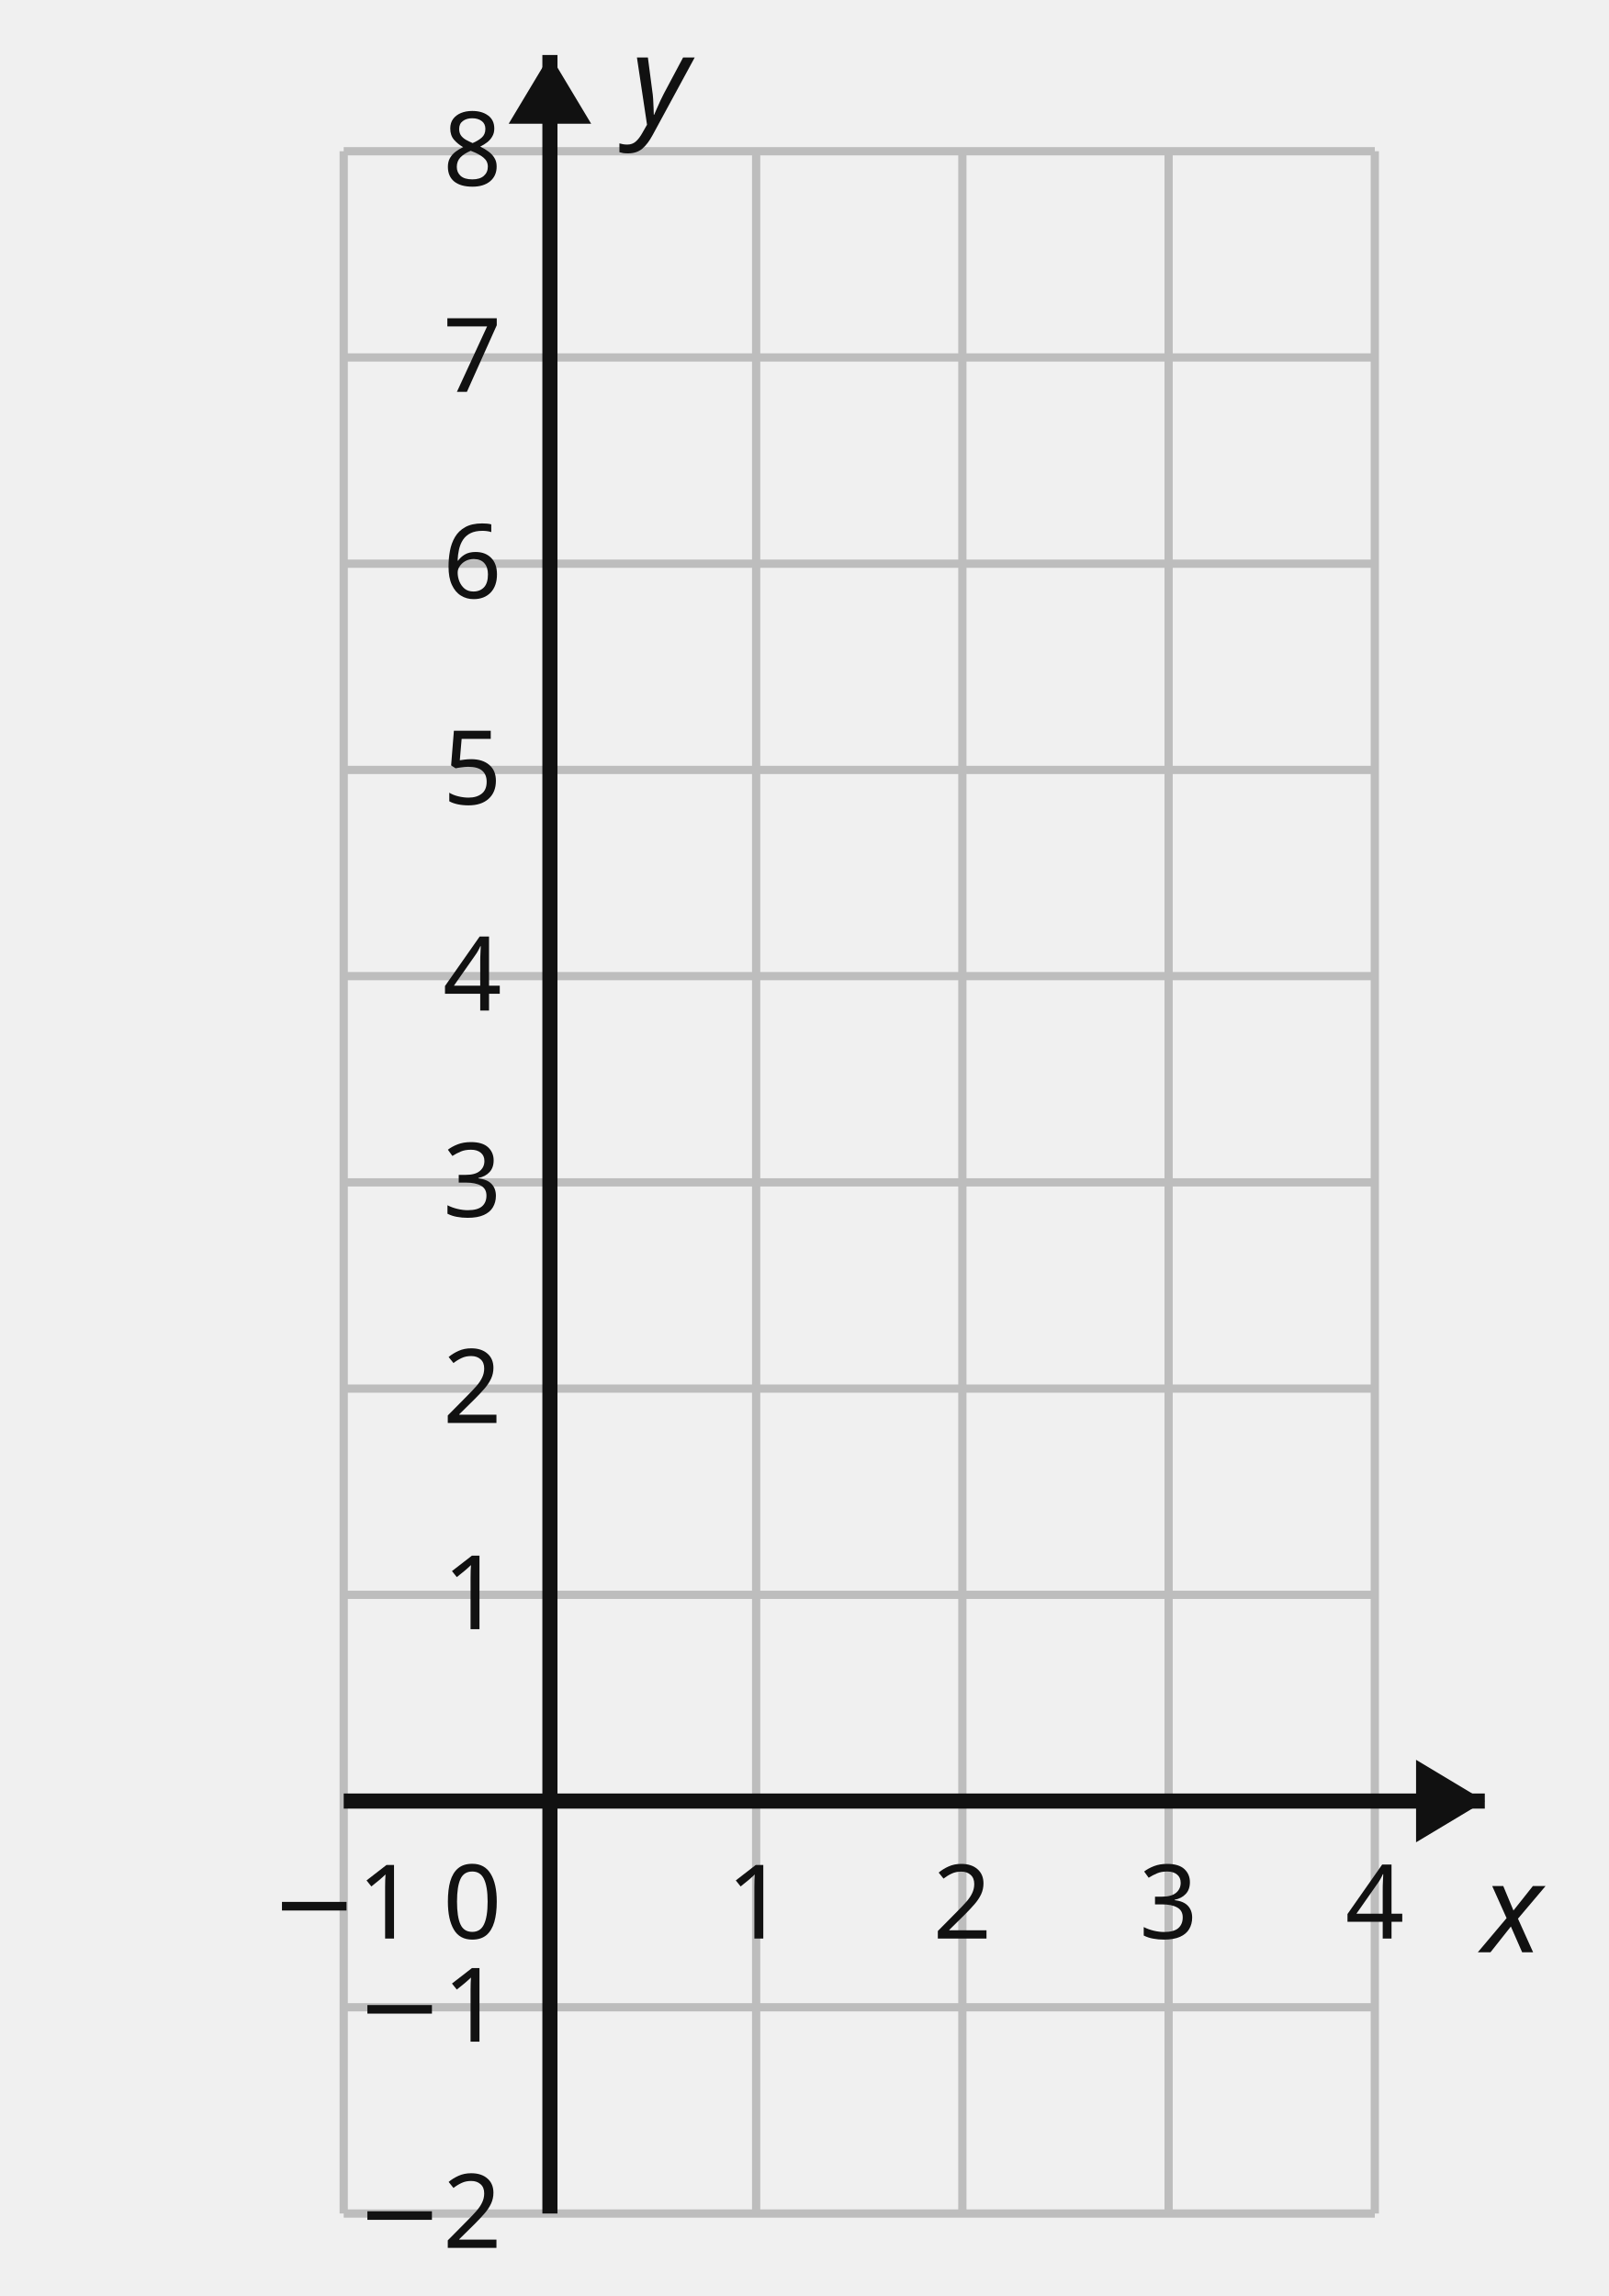
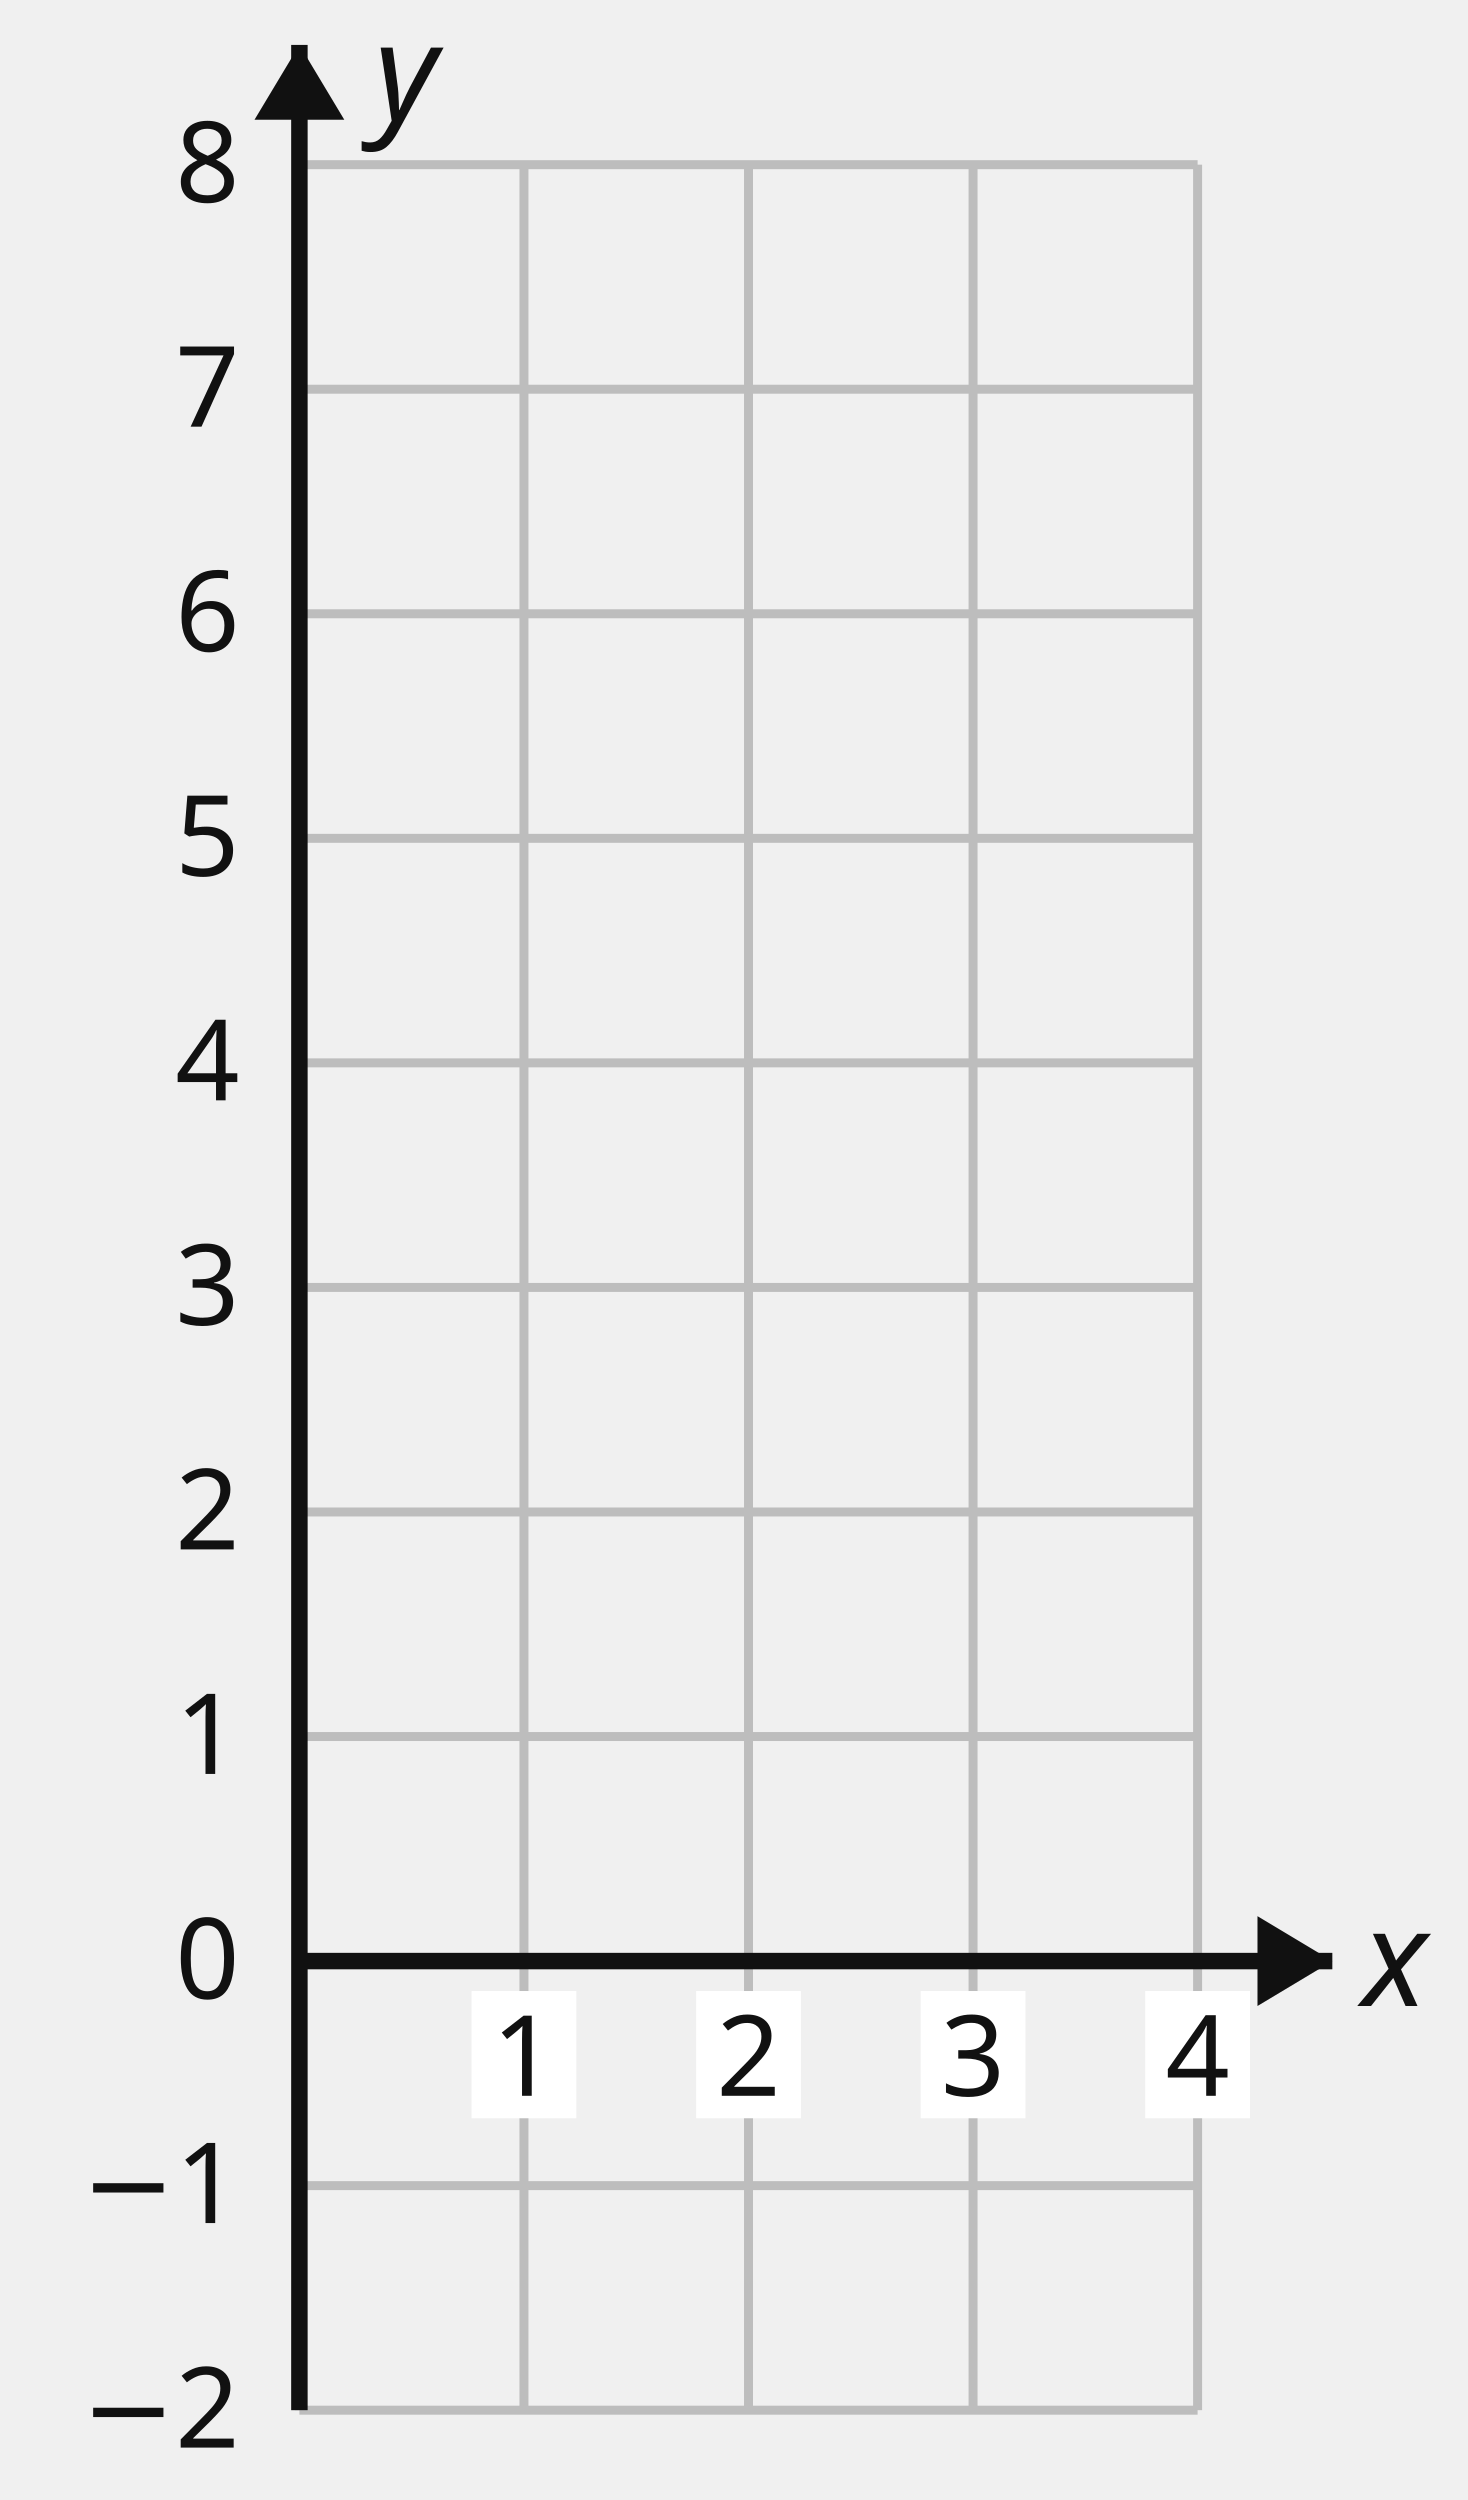
- <svg xmlns="http://www.w3.org/2000/svg" viewBox="0 0 234 334" width="234" height="334">
-   <line x1="50" y1="322" x2="50" y2="22" stroke="#bdbdbd" stroke-width="1.2" />
-   <line x1="80" y1="322" x2="80" y2="22" stroke="#bdbdbd" stroke-width="1.2" />
-   <line x1="110" y1="322" x2="110" y2="22" stroke="#bdbdbd" stroke-width="1.2" />
-   <line x1="140" y1="322" x2="140" y2="22" stroke="#bdbdbd" stroke-width="1.2" />
-   <line x1="170" y1="322" x2="170" y2="22" stroke="#bdbdbd" stroke-width="1.2" />
-   <line x1="200" y1="322" x2="200" y2="22" stroke="#bdbdbd" stroke-width="1.2" />
-   <line x1="50" y1="322" x2="200" y2="322" stroke="#bdbdbd" stroke-width="1.2" />
-   <line x1="50" y1="292" x2="200" y2="292" stroke="#bdbdbd" stroke-width="1.2" />
-   <line x1="50" y1="262" x2="200" y2="262" stroke="#bdbdbd" stroke-width="1.2" />
-   <line x1="50" y1="232" x2="200" y2="232" stroke="#bdbdbd" stroke-width="1.2" />
-   <line x1="50" y1="202" x2="200" y2="202" stroke="#bdbdbd" stroke-width="1.2" />
-   <line x1="50" y1="172" x2="200" y2="172" stroke="#bdbdbd" stroke-width="1.2" />
-   <line x1="50" y1="142" x2="200" y2="142" stroke="#bdbdbd" stroke-width="1.2" />
-   <line x1="50" y1="112" x2="200" y2="112" stroke="#bdbdbd" stroke-width="1.2" />
-   <line x1="50" y1="82" x2="200" y2="82" stroke="#bdbdbd" stroke-width="1.2" />
-   <line x1="50" y1="52" x2="200" y2="52" stroke="#bdbdbd" stroke-width="1.2" />
-   <line x1="50" y1="22" x2="200" y2="22" stroke="#bdbdbd" stroke-width="1.2" />
-   <line x1="50" y1="262" x2="216" y2="262" stroke="#111" stroke-width="2.2" />
-   <line x1="80" y1="322" x2="80" y2="8" stroke="#111" stroke-width="2.2" />
-   <path d="M 216 262 l -10 -6 l 0 12 Z" fill="#111" />
-   <path d="M 80 8 l -6 10 l 12 0 Z" fill="#111" />
-   <text x="220" y="284" font-family="Atkinson Hyperlegible, Noto Sans, sans-serif" font-size="18" text-anchor="middle" font-style="italic" fill="#111">x</text>
-   <text x="96" y="18" font-family="Atkinson Hyperlegible, Noto Sans, sans-serif" font-size="18" text-anchor="middle" font-style="italic" fill="#111">y</text>
-   <text x="50" y="282" font-family="Atkinson Hyperlegible, Noto Sans, sans-serif" font-size="15" text-anchor="middle" fill="#111">−1</text>
-   <text x="110" y="282" font-family="Atkinson Hyperlegible, Noto Sans, sans-serif" font-size="15" text-anchor="middle" fill="#111">1</text>
-   <text x="140" y="282" font-family="Atkinson Hyperlegible, Noto Sans, sans-serif" font-size="15" text-anchor="middle" fill="#111">2</text>
-   <text x="170" y="282" font-family="Atkinson Hyperlegible, Noto Sans, sans-serif" font-size="15" text-anchor="middle" fill="#111">3</text>
-   <text x="200" y="282" font-family="Atkinson Hyperlegible, Noto Sans, sans-serif" font-size="15" text-anchor="middle" fill="#111">4</text>
-   <text x="73" y="327" font-family="Atkinson Hyperlegible, Noto Sans, sans-serif" font-size="15" text-anchor="end" fill="#111">−2</text>
-   <text x="73" y="297" font-family="Atkinson Hyperlegible, Noto Sans, sans-serif" font-size="15" text-anchor="end" fill="#111">−1</text>
-   <text x="73" y="237" font-family="Atkinson Hyperlegible, Noto Sans, sans-serif" font-size="15" text-anchor="end" fill="#111">1</text>
-   <text x="73" y="207" font-family="Atkinson Hyperlegible, Noto Sans, sans-serif" font-size="15" text-anchor="end" fill="#111">2</text>
-   <text x="73" y="177" font-family="Atkinson Hyperlegible, Noto Sans, sans-serif" font-size="15" text-anchor="end" fill="#111">3</text>
-   <text x="73" y="147" font-family="Atkinson Hyperlegible, Noto Sans, sans-serif" font-size="15" text-anchor="end" fill="#111">4</text>
-   <text x="73" y="117" font-family="Atkinson Hyperlegible, Noto Sans, sans-serif" font-size="15" text-anchor="end" fill="#111">5</text>
-   <text x="73" y="87" font-family="Atkinson Hyperlegible, Noto Sans, sans-serif" font-size="15" text-anchor="end" fill="#111">6</text>
-   <text x="73" y="57" font-family="Atkinson Hyperlegible, Noto Sans, sans-serif" font-size="15" text-anchor="end" fill="#111">7</text>
-   <text x="73" y="27" font-family="Atkinson Hyperlegible, Noto Sans, sans-serif" font-size="15" text-anchor="end" fill="#111">8</text>
-   <text x="73" y="282" font-family="Atkinson Hyperlegible, Noto Sans, sans-serif" font-size="15" text-anchor="end" fill="#111">0</text>
+ <svg xmlns="http://www.w3.org/2000/svg" viewBox="0 0 196 334" width="196" height="334">
+   <line x1="40" y1="322" x2="40" y2="22" stroke="#bdbdbd" stroke-width="1.2" />
+   <line x1="70" y1="322" x2="70" y2="22" stroke="#bdbdbd" stroke-width="1.2" />
+   <line x1="100" y1="322" x2="100" y2="22" stroke="#bdbdbd" stroke-width="1.2" />
+   <line x1="130" y1="322" x2="130" y2="22" stroke="#bdbdbd" stroke-width="1.2" />
+   <line x1="160" y1="322" x2="160" y2="22" stroke="#bdbdbd" stroke-width="1.2" />
+   <line x1="40" y1="322" x2="160" y2="322" stroke="#bdbdbd" stroke-width="1.2" />
+   <line x1="40" y1="292" x2="160" y2="292" stroke="#bdbdbd" stroke-width="1.2" />
+   <line x1="40" y1="262" x2="160" y2="262" stroke="#bdbdbd" stroke-width="1.2" />
+   <line x1="40" y1="232" x2="160" y2="232" stroke="#bdbdbd" stroke-width="1.2" />
+   <line x1="40" y1="202" x2="160" y2="202" stroke="#bdbdbd" stroke-width="1.2" />
+   <line x1="40" y1="172" x2="160" y2="172" stroke="#bdbdbd" stroke-width="1.2" />
+   <line x1="40" y1="142" x2="160" y2="142" stroke="#bdbdbd" stroke-width="1.2" />
+   <line x1="40" y1="112" x2="160" y2="112" stroke="#bdbdbd" stroke-width="1.2" />
+   <line x1="40" y1="82" x2="160" y2="82" stroke="#bdbdbd" stroke-width="1.2" />
+   <line x1="40" y1="52" x2="160" y2="52" stroke="#bdbdbd" stroke-width="1.2" />
+   <line x1="40" y1="22" x2="160" y2="22" stroke="#bdbdbd" stroke-width="1.2" />
+   <line x1="40" y1="262" x2="178" y2="262" stroke="#111" stroke-width="2.2" />
+   <line x1="40" y1="322" x2="40" y2="6" stroke="#111" stroke-width="2.2" />
+   <path d="M 178 262 l -10 -6 l 0 12 Z" fill="#111" />
+   <path d="M 40 6 l -6 10 l 12 0 Z" fill="#111" />
+   <text x="182" y="268" font-family="Atkinson Hyperlegible, Noto Sans, sans-serif" font-size="18" font-style="italic" fill="#111">x</text>
+   <text x="50" y="16" font-family="Atkinson Hyperlegible, Noto Sans, sans-serif" font-size="18" font-style="italic" fill="#111">y</text>
+   <rect x="63" y="266" width="14" height="17" fill="#fff" />
+   <text x="70" y="280" font-family="Atkinson Hyperlegible, Noto Sans, sans-serif" font-size="15" text-anchor="middle" fill="#111">1</text>
+   <rect x="93" y="266" width="14" height="17" fill="#fff" />
+   <text x="100" y="280" font-family="Atkinson Hyperlegible, Noto Sans, sans-serif" font-size="15" text-anchor="middle" fill="#111">2</text>
+   <rect x="123" y="266" width="14" height="17" fill="#fff" />
+   <text x="130" y="280" font-family="Atkinson Hyperlegible, Noto Sans, sans-serif" font-size="15" text-anchor="middle" fill="#111">3</text>
+   <rect x="153" y="266" width="14" height="17" fill="#fff" />
+   <text x="160" y="280" font-family="Atkinson Hyperlegible, Noto Sans, sans-serif" font-size="15" text-anchor="middle" fill="#111">4</text>
+   <text x="32" y="327" font-family="Atkinson Hyperlegible, Noto Sans, sans-serif" font-size="15" text-anchor="end" fill="#111">−2</text>
+   <text x="32" y="297" font-family="Atkinson Hyperlegible, Noto Sans, sans-serif" font-size="15" text-anchor="end" fill="#111">−1</text>
+   <text x="32" y="267" font-family="Atkinson Hyperlegible, Noto Sans, sans-serif" font-size="15" text-anchor="end" fill="#111">0</text>
+   <text x="32" y="237" font-family="Atkinson Hyperlegible, Noto Sans, sans-serif" font-size="15" text-anchor="end" fill="#111">1</text>
+   <text x="32" y="207" font-family="Atkinson Hyperlegible, Noto Sans, sans-serif" font-size="15" text-anchor="end" fill="#111">2</text>
+   <text x="32" y="177" font-family="Atkinson Hyperlegible, Noto Sans, sans-serif" font-size="15" text-anchor="end" fill="#111">3</text>
+   <text x="32" y="147" font-family="Atkinson Hyperlegible, Noto Sans, sans-serif" font-size="15" text-anchor="end" fill="#111">4</text>
+   <text x="32" y="117" font-family="Atkinson Hyperlegible, Noto Sans, sans-serif" font-size="15" text-anchor="end" fill="#111">5</text>
+   <text x="32" y="87" font-family="Atkinson Hyperlegible, Noto Sans, sans-serif" font-size="15" text-anchor="end" fill="#111">6</text>
+   <text x="32" y="57" font-family="Atkinson Hyperlegible, Noto Sans, sans-serif" font-size="15" text-anchor="end" fill="#111">7</text>
+   <text x="32" y="27" font-family="Atkinson Hyperlegible, Noto Sans, sans-serif" font-size="15" text-anchor="end" fill="#111">8</text>
</svg>
